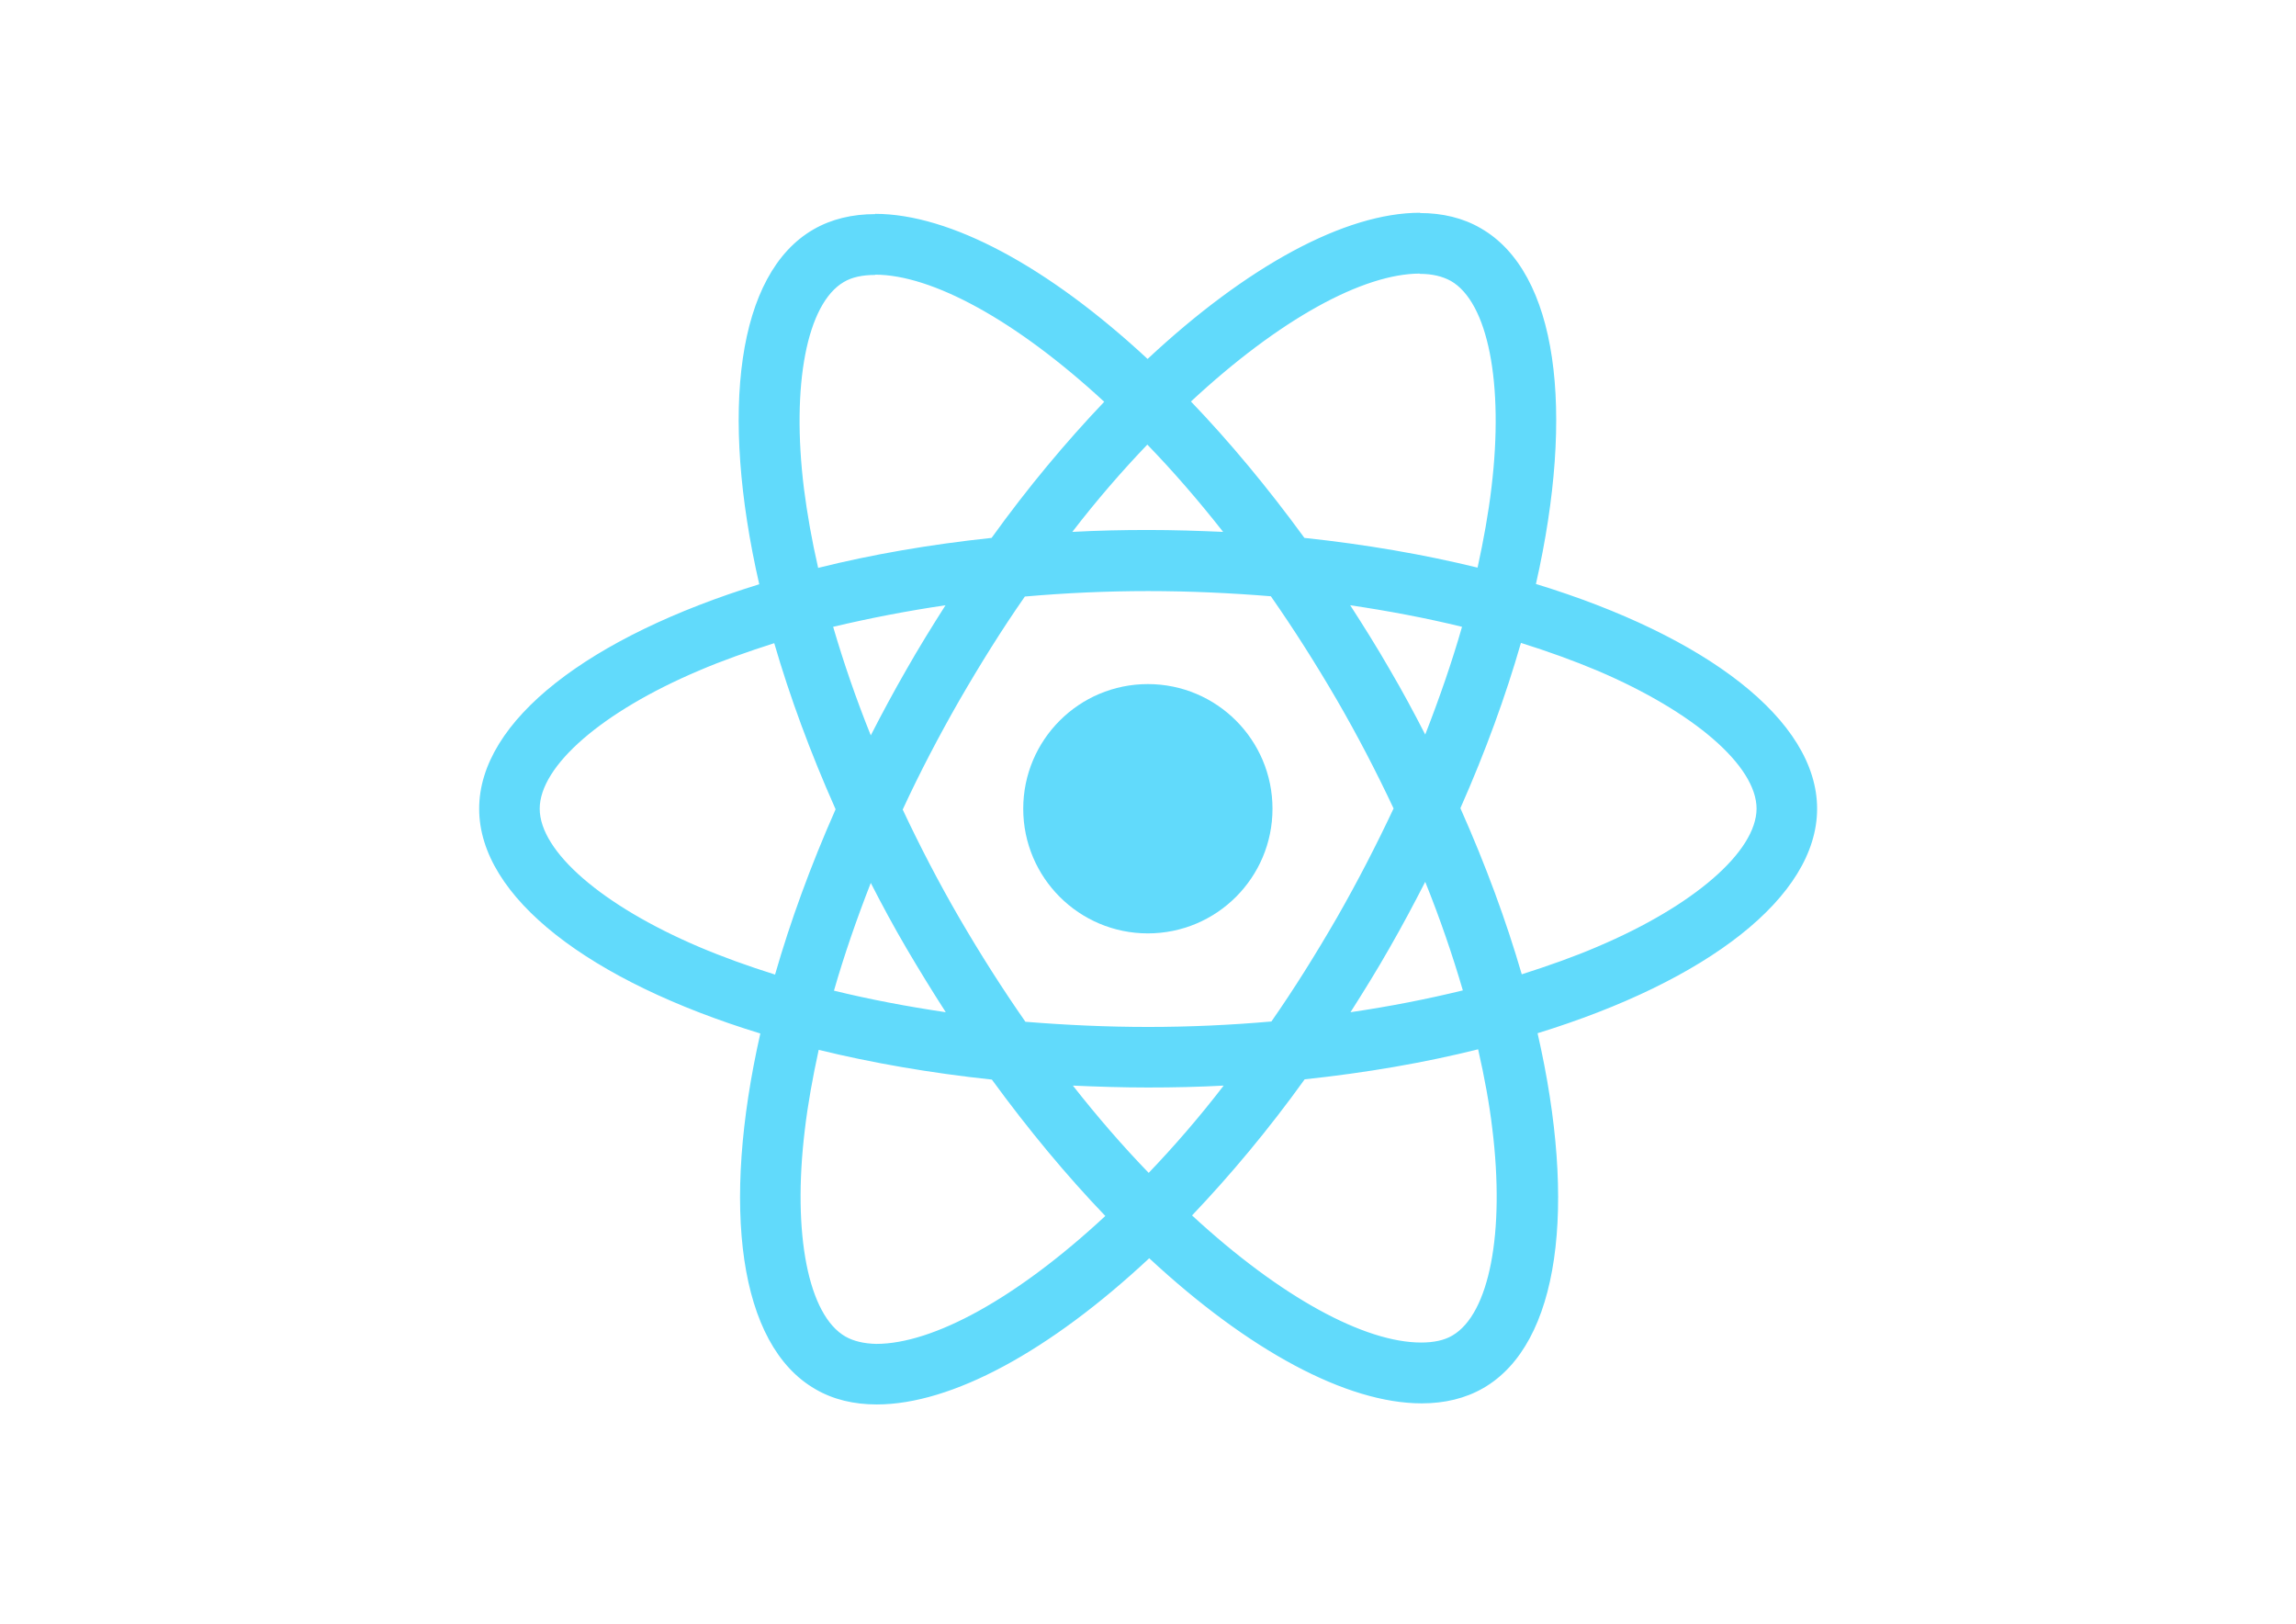
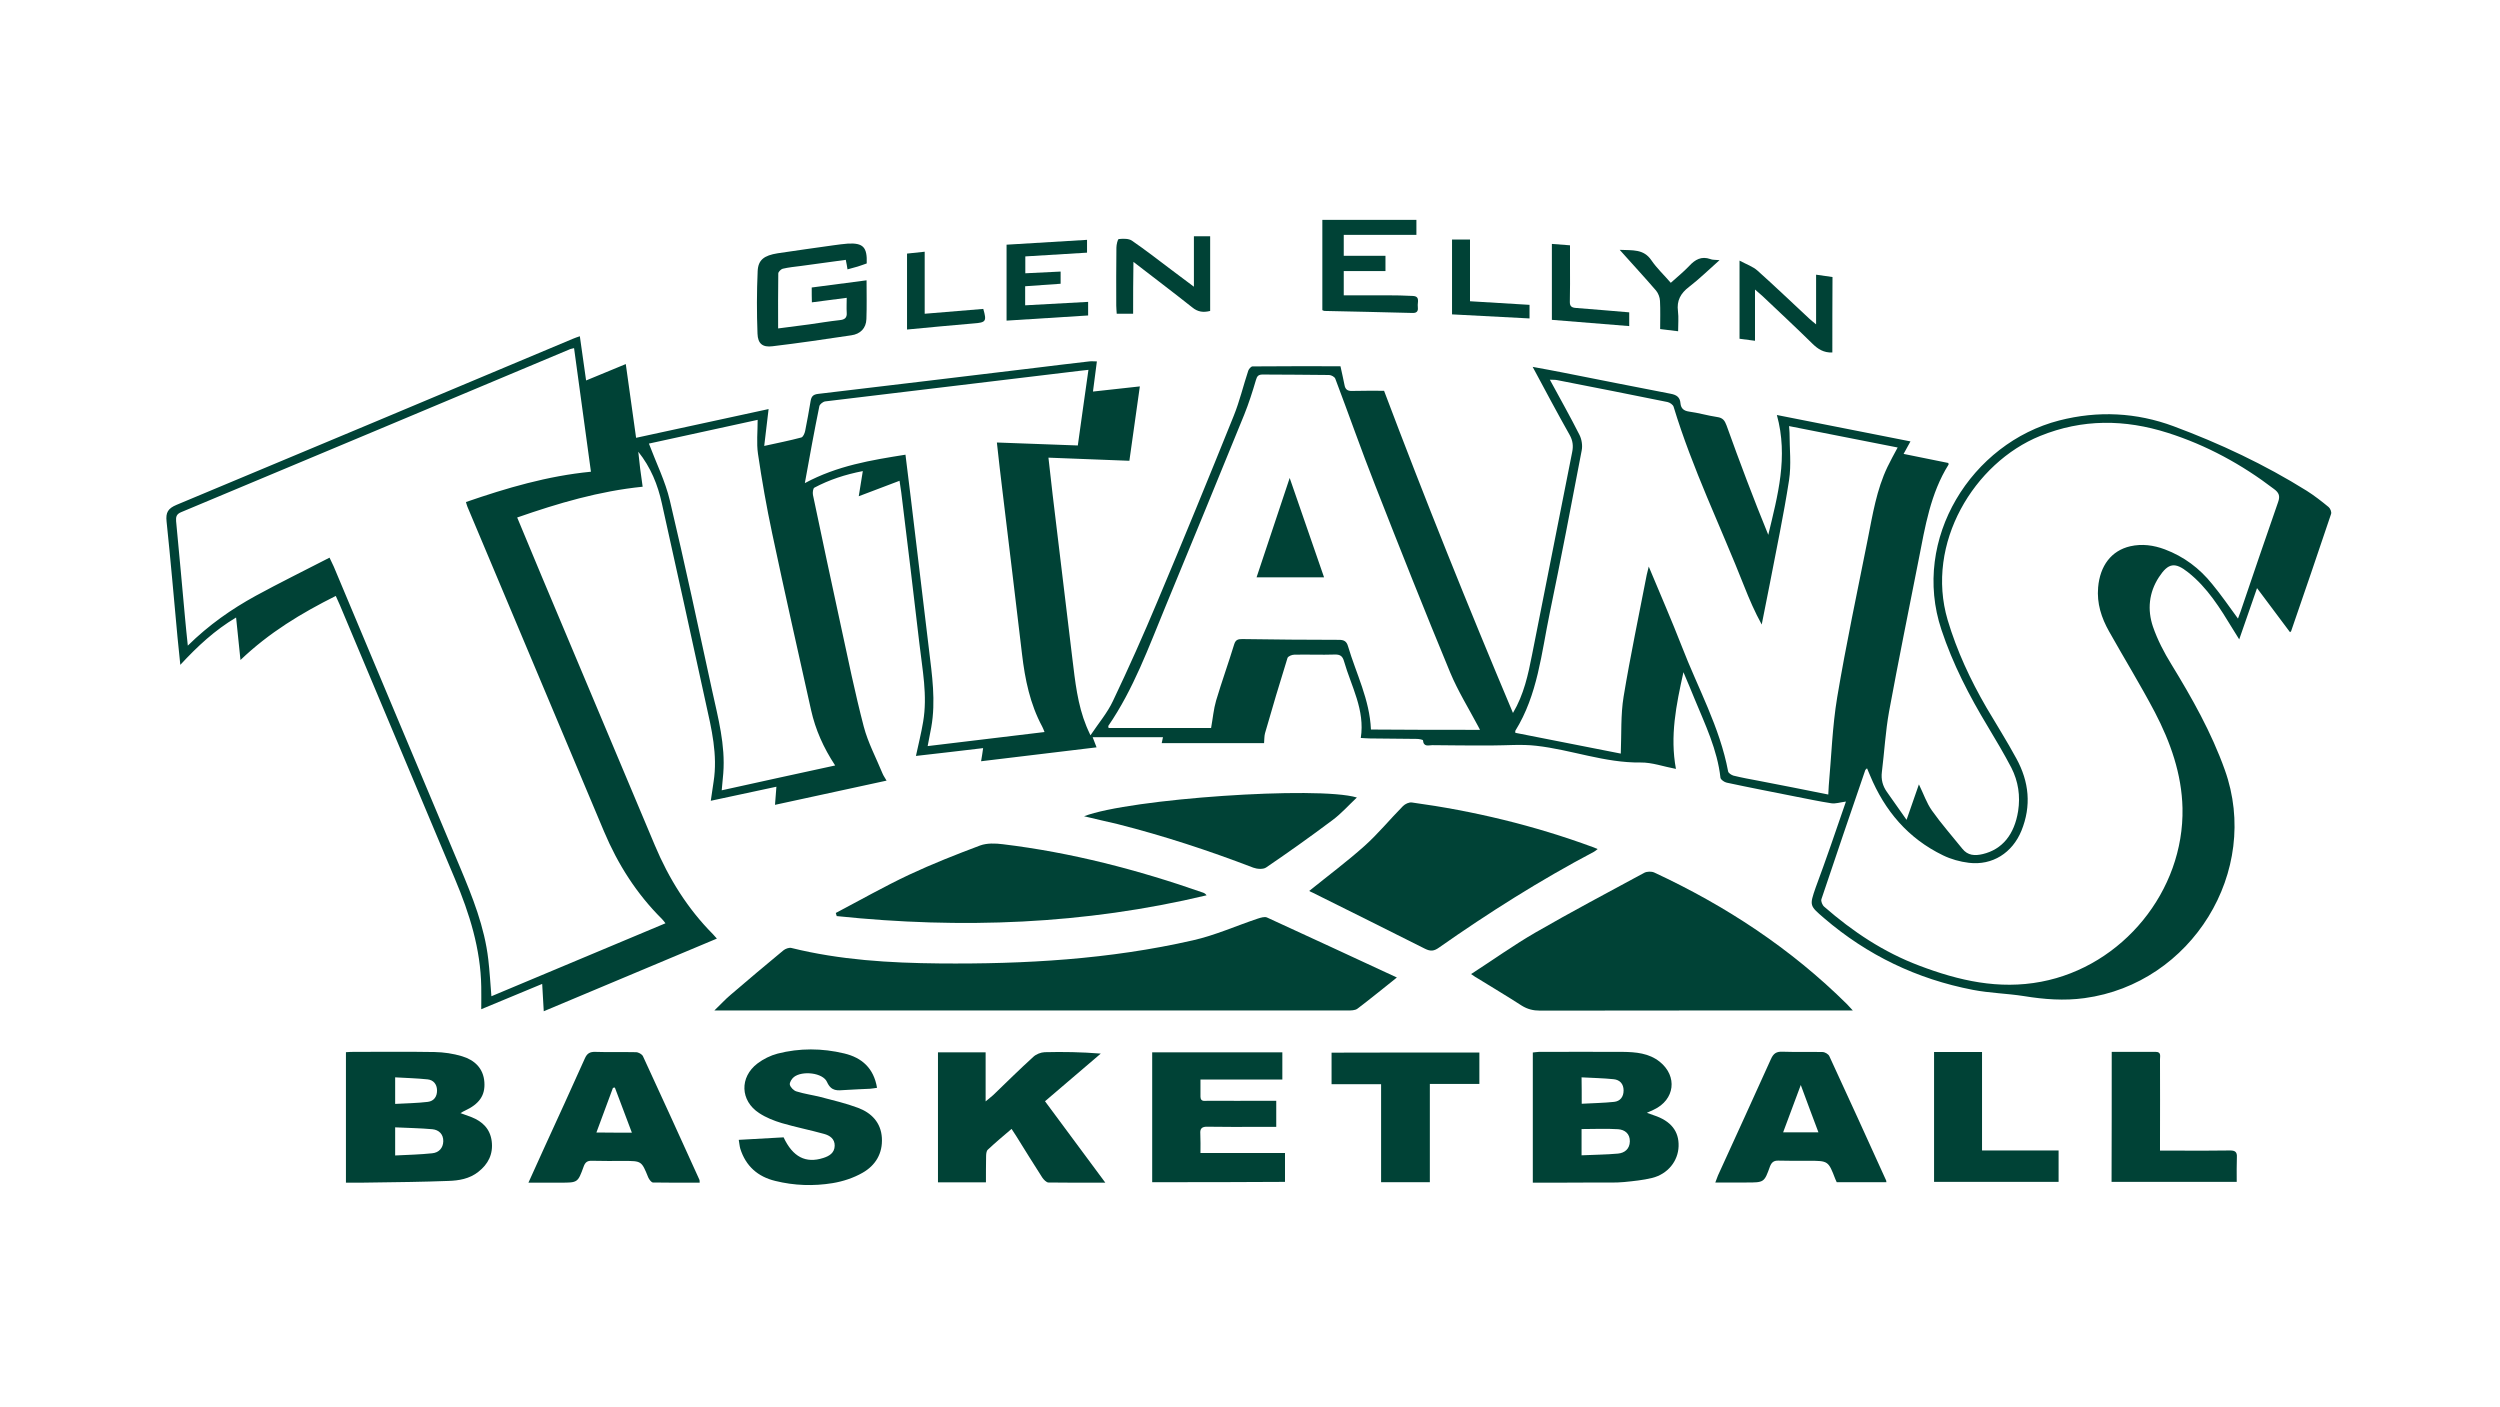
- <svg xmlns="http://www.w3.org/2000/svg" viewBox="0 0 841.9 595.3">
-   <g fill="#61DAFB">
-     <path d="M666.3 296.5c0-32.5-40.7-63.3-103.1-82.4 14.4-63.6 8-114.2-20.2-130.4-6.5-3.8-14.1-5.6-22.4-5.6v22.3c4.6 0 8.3.9 11.4 2.6 13.6 7.8 19.5 37.5 14.9 75.7-1.1 9.4-2.9 19.3-5.1 29.4-19.6-4.8-41-8.5-63.5-10.9-13.5-18.5-27.5-35.3-41.6-50 32.6-30.3 63.2-46.9 84-46.9V78c-27.5 0-63.5 19.6-99.9 53.6-36.4-33.8-72.4-53.2-99.9-53.2v22.3c20.7 0 51.4 16.5 84 46.6-14 14.7-28 31.4-41.3 49.9-22.6 2.4-44 6.1-63.6 11-2.3-10-4-19.7-5.2-29-4.7-38.2 1.1-67.9 14.6-75.8 3-1.8 6.9-2.6 11.5-2.6V78.5c-8.4 0-16 1.8-22.6 5.6-28.1 16.2-34.4 66.7-19.9 130.1-62.2 19.2-102.7 49.9-102.7 82.3 0 32.5 40.7 63.3 103.1 82.4-14.4 63.6-8 114.2 20.2 130.4 6.5 3.8 14.1 5.6 22.5 5.6 27.5 0 63.5-19.6 99.9-53.6 36.4 33.8 72.4 53.2 99.9 53.2 8.4 0 16-1.8 22.6-5.6 28.1-16.2 34.4-66.7 19.9-130.1 62-19.1 102.5-49.9 102.5-82.3zm-130.2-66.7c-3.7 12.9-8.3 26.2-13.5 39.5-4.1-8-8.4-16-13.1-24-4.6-8-9.5-15.8-14.4-23.4 14.2 2.1 27.9 4.7 41 7.9zm-45.8 106.5c-7.8 13.5-15.8 26.3-24.1 38.2-14.9 1.3-30 2-45.2 2-15.1 0-30.2-.7-45-1.9-8.3-11.9-16.4-24.6-24.2-38-7.6-13.1-14.5-26.4-20.8-39.8 6.2-13.4 13.2-26.8 20.7-39.9 7.8-13.5 15.8-26.3 24.1-38.2 14.9-1.3 30-2 45.2-2 15.1 0 30.2.7 45 1.9 8.3 11.9 16.4 24.6 24.2 38 7.6 13.1 14.5 26.4 20.8 39.8-6.3 13.4-13.2 26.8-20.7 39.9zm32.3-13c5.4 13.4 10 26.8 13.8 39.8-13.1 3.2-26.9 5.9-41.2 8 4.9-7.7 9.8-15.6 14.4-23.7 4.6-8 8.9-16.1 13-24.1zM421.2 430c-9.3-9.6-18.6-20.3-27.8-32 9 .4 18.2.7 27.5.7 9.4 0 18.7-.2 27.8-.7-9 11.7-18.3 22.4-27.5 32zm-74.4-58.9c-14.2-2.1-27.9-4.7-41-7.9 3.7-12.9 8.3-26.2 13.5-39.5 4.1 8 8.4 16 13.1 24 4.7 8 9.5 15.8 14.4 23.4zM420.7 163c9.3 9.6 18.6 20.3 27.8 32-9-.4-18.2-.7-27.5-.7-9.4 0-18.7.2-27.8.7 9-11.7 18.3-22.4 27.5-32zm-74 58.9c-4.9 7.7-9.8 15.6-14.4 23.7-4.6 8-8.9 16-13 24-5.4-13.4-10-26.8-13.8-39.8 13.1-3.1 26.9-5.8 41.2-7.9zm-90.5 125.2c-35.4-15.1-58.3-34.9-58.3-50.6 0-15.7 22.9-35.6 58.3-50.6 8.6-3.7 18-7 27.7-10.1 5.7 19.6 13.2 40 22.5 60.9-9.2 20.8-16.6 41.1-22.2 60.6-9.9-3.1-19.3-6.5-28-10.2zM310 490c-13.6-7.8-19.5-37.5-14.9-75.7 1.1-9.4 2.9-19.3 5.1-29.4 19.6 4.8 41 8.5 63.5 10.9 13.5 18.5 27.5 35.3 41.6 50-32.6 30.3-63.2 46.9-84 46.9-4.5-.1-8.3-1-11.3-2.7zm237.2-76.2c4.7 38.2-1.1 67.9-14.6 75.8-3 1.8-6.9 2.6-11.5 2.6-20.7 0-51.4-16.5-84-46.6 14-14.7 28-31.4 41.3-49.9 22.6-2.4 44-6.1 63.6-11 2.3 10.1 4.1 19.8 5.2 29.1zm38.5-66.7c-8.6 3.7-18 7-27.7 10.1-5.7-19.6-13.2-40-22.5-60.9 9.2-20.8 16.6-41.1 22.2-60.6 9.9 3.1 19.3 6.5 28.1 10.2 35.4 15.1 58.3 34.9 58.3 50.6-.1 15.7-23 35.6-58.4 50.6zM320.8 78.4z" />
-     <circle cx="420.9" cy="296.5" r="45.7" />
-     <path d="M520.5 78.1z" />
-   </g>
+ <svg xmlns="http://www.w3.org/2000/svg" version="1.1" id="Layer_1" x="0px" y="0px" viewBox="0 0 1600 900" enable-background="new 0 0 1600 900" xml:space="preserve">
+   <path fill="#004236" d="M1181.4,513c-3.8,0.5-6.7,1.5-9.3,1.1c-7.9-1.2-15.7-2.9-23.5-4.4c-14.5-2.9-29.1-5.7-43.5-8.8  c-1.5-0.3-3.8-1.9-4-3.1c-2-18-9.8-34.1-16.6-50.6c-2.1-5.2-4.3-10.4-7.1-17c-4.7,21.2-8.7,40.9-4.8,61.9c-8-1.5-15.3-4.2-22.6-4.1  c-23,0.3-44.4-8.2-66.8-10.7c-9.4-1.1-19-0.2-28.5-0.2c-12.7,0-25.3,0-38-0.2c-2.3,0-5.6,1.4-6-3.1c0-0.4-2.6-0.9-3.9-0.9  c-10-0.1-20-0.2-30-0.3c-1.8,0-3.6-0.2-5.9-0.3c2.8-18-6.1-33-10.7-49c-0.9-3.2-2.3-4.5-5.9-4.4c-8.7,0.3-17.3-0.1-26,0.1  c-1.5,0-3.9,1-4.3,2.1c-5,16-9.8,32.1-14.4,48.2c-0.5,1.9-0.4,4-0.6,6.3c-21.8,0-43.5,0-65.5,0c0.3-1.2,0.5-2.2,0.8-3.8  c-15,0-29.7,0-45,0c0.8,2,1.5,3.8,2.5,6.5c-24.7,3-49.1,5.9-73.9,8.9c0.5-3.1,0.9-5.3,1.3-8.4c-14.5,1.7-28.6,3.4-43,5  c1.6-7.5,3.4-14.6,4.6-21.8c2.9-16.9-0.5-33.5-2.4-50.2c-3.7-32.3-7.7-64.5-11.6-96.7c-0.3-2.1-0.6-4.2-1.1-7.4  c-8.8,3.3-17,6.5-26.1,9.9c0.8-5.2,1.6-10.2,2.6-16.1c-11.3,2.2-21.4,5.5-31,10.6c-0.9,0.5-1.2,3.2-0.9,4.7  c5.8,27.7,11.7,55.4,17.7,83c4.7,21.8,9.2,43.7,14.8,65.2c2.7,10.3,7.9,20,12,30c0.6,1.5,1.6,2.8,2.6,4.6  c-24,5.2-47.4,10.3-71.4,15.5c0.3-4,0.6-7.4,0.9-11.6c-14.2,3.1-27.8,6-42,9c0.7-4.5,1.2-8.3,1.8-12.2c2.7-17.2-1.3-33.8-5-50.4  c-9.3-42.6-18.6-85.2-28.1-127.7c-2.6-11.9-7.1-23.1-15.1-33.1c0.4,3.6,0.8,7.2,1.2,10.8c0.5,3.8,1.1,7.6,1.6,11.6  c-27.7,2.8-53.9,10.5-80.3,19.7c5.3,12.7,10.4,24.9,15.5,37.2c24.2,57.5,48.4,115.1,72.6,172.6c8.9,21.2,20.9,40.5,37.2,56.9  c0.7,0.7,1.3,1.5,2.5,2.8c-37,15.5-73.5,30.9-110.8,46.5c-0.3-5.9-0.6-11.3-1-17.5c-13.1,5.4-25.4,10.6-39,16.2  c0-5.4,0.1-9.9,0-14.4c-0.4-24.2-7.5-46.8-16.8-68.9c-24.6-58.4-49.1-116.9-73.7-175.4c-0.8-1.8-1.6-3.6-2.6-5.8  c-22,11-42.6,23.4-61,41c-1-9.4-1.8-17.9-2.8-27.2c-13.6,8.1-24.6,18.3-35.7,30.3c-0.7-6.7-1.3-12.2-1.8-17.7  c-2.3-24.7-4.4-49.4-7-74.1c-0.6-5.7,0.9-8.3,6.4-10.6c84.6-35.3,169.2-70.8,253.7-106.3c1.3-0.6,2.7-1,4.4-1.6  c1.3,9.4,2.6,18.5,4,28.3c8.5-3.5,16.6-6.9,25.4-10.5c2.2,15.8,4.3,31.1,6.6,47.2c28.4-6.2,56.3-12.2,84.8-18.4  c-1,8.2-1.8,15.5-2.8,23.6c8.6-1.9,16.2-3.4,23.7-5.4c1.2-0.3,2.2-2.7,2.5-4.2c1.3-6.3,2.4-12.8,3.5-19.2c0.5-2.8,1.5-4.1,4.7-4.5  c46.5-5.5,92.9-11.1,139.4-16.7c11.4-1.4,22.8-2.8,34.2-4.1c1.5-0.2,2.9,0,4.9,0c-0.8,6.2-1.6,12.2-2.5,19.3c10-1.1,19.6-2.2,30-3.3  c-2.3,16.4-4.6,32.5-6.7,47.6c-17.4-0.7-34.1-1.3-51.8-2c1,8.8,1.8,16.3,2.7,23.8c4.2,34.9,8.4,69.8,12.6,104.7  c1.8,14.7,3.3,29.5,9,43.4c0.6,1.5,1.3,3,2.6,5.8c5.3-7.9,10.9-14.5,14.4-22c10-21,19.5-42.3,28.5-63.8  c16.6-39.4,32.8-79,48.8-118.7c3.8-9.4,6.1-19.3,9.3-28.9c0.4-1.1,1.8-2.7,2.7-2.7c18.8-0.2,37.6-0.1,56.3-0.1  c1,4.7,1.9,8.4,2.6,12.1c0.5,2.7,1.9,3.8,4.8,3.7c7.1-0.2,14.3-0.1,20.5-0.1c26.3,69.7,53.8,138.1,82.5,206.2  c7-11.8,9.7-24.5,12.2-37.2c8.6-43.3,17.1-86.5,25.7-129.8c0.8-3.9,0.4-7.3-1.6-10.9c-7.9-14-15.5-28.3-23.7-43.6  c7.1,1.3,13.2,2.4,19.2,3.6c23,4.5,46,9.2,69.1,13.6c3.8,0.7,6,2.2,6.3,6.1c0.3,3.2,2,4.8,5.4,5.3c6.1,0.8,12,2.6,18.1,3.5  c3.6,0.5,4.8,2.2,6,5.4c8.4,23.4,17.2,46.8,26.7,70c6-25.1,12.9-49.8,5.5-76.7c28.9,5.7,56.8,11.2,85.5,16.9c-1.5,2.7-2.8,5-4.4,8  c9.8,2,19.2,3.9,28.6,5.8c0.1,0.4,0.3,0.8,0.2,1c-11.6,18.5-15,39.7-19.1,60.6c-6.4,32.5-13,64.9-19,97.5c-2.3,12.7-3,25.8-4.6,38.7  c-0.6,4.7,0.5,8.9,3.2,12.7c3.9,5.5,7.8,11.1,12.6,17.9c2.9-8.3,5.3-15.2,7.9-22.7c3,6.1,4.9,11.9,8.3,16.7c6,8.5,13,16.4,19.5,24.5  c3.5,4.4,8,4.6,13.1,3.4c12.5-3,20.2-12.5,22.6-27.5c1.5-9.7,0.1-19-4.3-27.7c-4.7-9-9.9-17.7-15.1-26.4c-11.9-19.7-22.4-40-29.7-62  c-19.4-58.2,19.4-119.5,75.4-133.9c24.9-6.4,49.5-5.1,73.2,3.7c29.6,11,58.3,24.5,85.2,41.3c4.9,3.1,9.5,6.7,14,10.4  c1.1,0.9,2,3.2,1.6,4.4c-8.4,25.1-17,50.1-25.6,75.1c-0.1,0.2-0.5,0.4-0.7,0.6c-6.7-9-13.4-18-21.1-28.2  c-4.1,11.7-7.5,21.7-11.4,32.8c-1.6-2.6-2.9-4.6-4.1-6.6c-8.1-13.3-16.2-26.5-28.6-36.3c-8.4-6.7-12.7-6.1-18.7,3.1  c-6.4,9.8-7.5,20.8-3.8,31.7c2.9,8.4,7.1,16.5,11.8,24.1c13.2,21.6,25.6,43.5,34.2,67.6c23.2,64.8-21.2,136.7-89.8,146  c-13,1.8-25.9,0.8-38.8-1.3c-10.8-1.7-21.9-1.9-32.7-4c-35.7-6.9-67.5-22.1-95.2-45.9c-9.3-8-9.4-7.9-5.4-19.5  C1168.7,550.1,1174.8,532.2,1181.4,513z M1432.3,395.9c0.7-1.8,1.2-3.1,1.6-4.3c8-23.5,15.9-46.9,24.1-70.3c1.4-3.9,0.5-6-2.6-8.3  c-20.7-15.8-43.2-28.1-68.1-36c-27.4-8.7-54.5-9-81.6,2c-42.2,17.1-73.7,68.8-59.2,117.8c5.9,19.8,14.5,38.2,24.8,56  c6.4,10.9,13.2,21.6,19.2,32.7c8.1,14.8,9.7,30.2,3.2,46.2c-5.8,14.1-18.5,22.3-33.6,20.5c-5.7-0.7-11.5-2.3-16.6-4.8  c-22.3-10.8-37.3-28.5-46.7-51.2c-0.6-1.4-1.2-2.9-1.9-4.5c-0.7,0.7-1,0.9-1.1,1.1c-9.4,27.5-18.9,55.1-28.1,82.7  c-0.4,1.3,0.6,3.8,1.8,4.8c18.2,15.9,38,29.1,60.8,37.7c25.3,9.6,50.9,15.5,78.1,10.3c52.1-9.9,91.5-58.1,90.4-111.1  c-0.5-21.9-7.7-42.2-17.7-61.4c-9.2-17.5-19.6-34.4-29.3-51.7c-4.9-8.7-7.9-17.9-7-28.2c1.2-13.8,8.4-23.5,20.6-26.3  c7.5-1.7,14.9-0.7,22.1,2c12.2,4.6,22.2,12.1,30.3,22.2C1421.5,380.7,1426.6,388.1,1432.3,395.9z M367.4,222.8  c-1.4,0.4-1.9,0.4-2.4,0.6c-83,34.8-166,69.7-249.1,104.4c-2.9,1.2-3.4,2.9-3.2,5.7c2,20.6,3.8,41.1,5.7,61.7  c0.5,5.7,1.1,11.3,1.8,18c13.5-13.3,28-23.4,43.5-31.9c15.4-8.4,31.3-16.2,47.2-24.4c1.2,2.5,2,4.1,2.7,5.7  c26.9,64.1,53.8,128.3,80.8,192.4c8,19.1,15.7,38.2,18.1,59c0.9,7.6,1.3,15.2,2,23.6c37.3-15.6,74.1-31.1,111.4-46.7  c-1-1.3-1.6-2.1-2.3-2.8c-16.2-16.1-28.2-35-37-55.9c-29.2-69.3-58.3-138.7-87.5-208c-0.4-0.9-0.5-1.8-0.9-2.9  c26.1-9,52.2-16.7,80-19.4C374.6,275.5,371,249.3,367.4,222.8z M1170.1,508.5c0.1-2.4,0.2-4,0.3-5.6c1.7-18.9,2.3-38,5.4-56.6  c5.7-34,12.9-67.7,19.6-101.4c3.1-15.6,5.6-31.5,12.6-46.1c1.9-4,4.1-7.9,6.5-12.4c-23.3-4.6-46.2-9.1-69.5-13.7  c0.1,2,0.3,3.2,0.3,4.3c0,10.1,1.2,20.4-0.3,30.3c-3.5,22.5-8.2,44.8-12.5,67.2c-1.6,8.4-3.4,16.8-5,25.2c-4.4-8-7.9-16.1-11.1-24.2  c-15.1-38.4-33.3-75.6-45.3-115.2c-0.4-1.3-2.4-2.7-3.9-3c-23.5-4.8-47-9.4-70.5-14c-1.3-0.3-2.7-0.2-4.8-0.3  c6.6,12.2,13.1,23.7,19,35.4c1.4,2.8,2,6.7,1.4,9.8c-6.6,34.8-13.3,69.6-20.5,104.3c-5.3,25.6-7.7,52.2-22,75.2  c-0.1,0.2,0,0.6,0,1.3c22.8,4.5,45.7,9,67.5,13.3c0.5-12.7-0.1-24.8,1.8-36.4c4.3-26.1,9.8-52,14.8-78c0.3-1.3,0.6-2.6,1.3-5.3  c7.5,18,14.7,34.5,21.2,51.2c10.2,26.5,24.3,51.6,29.6,79.9c0.2,1.1,2.1,2.3,3.4,2.7c5.3,1.3,10.7,2.3,16.1,3.3  C1140.1,502.5,1154.7,505.4,1170.1,508.5z M947.2,467.1c-0.6-1.1-0.9-1.8-1.3-2.5c-6-11.3-12.8-22.3-17.7-34  c-16.5-39.8-32.4-79.9-48.1-120c-8.9-22.6-16.9-45.5-25.5-68.2c-0.4-1.2-2.6-2.4-4-2.4c-14.2-0.2-28.3-0.2-42.5-0.3  c-2.7,0-3.6,1-4.3,3.5c-2.2,7.5-4.6,15-7.5,22.2c-16.7,41-33.5,81.9-50.4,122.8c-10.8,26.1-20.4,52.8-36.6,76.4  c-0.1,0.2,0.1,0.6,0.2,1.3c22,0,44,0,65.6,0c1.1-6.1,1.6-12,3.2-17.5c3.6-12.1,7.9-24,11.6-36.1c0.9-2.9,2.5-3.3,5.1-3.3  c20.7,0.3,41.3,0.5,62,0.5c3.1,0,4.8,0.9,5.7,4c5.2,17.6,13.9,34.2,14.7,53.4C900.6,467.1,923.6,467.1,947.2,467.1z M515.1,309.2  c20.8-11.2,42.4-14.7,64.4-18.2c1.2,9.5,2.3,18.6,3.4,27.6c3.9,32.2,7.7,64.5,11.6,96.7c2,16.7,4.5,33.4,1.5,50.2  c-0.7,3.8-1.4,7.6-2.3,12c25.4-3,49.9-6,74.8-9c-0.7-1.7-1-2.6-1.5-3.5c-7.8-14.5-11-30.2-12.9-46.3c-4.1-35-8.4-70.1-12.6-105.1  c-1.2-9.7-2.3-19.4-3.5-30.4c17.5,0.6,34.4,1.3,51.8,1.9c2.2-15.6,4.4-31.8,6.8-48.4c-2.5,0.3-4,0.4-5.4,0.6  c-23.3,2.8-46.6,5.6-69.9,8.4c-31.1,3.7-62.1,7.4-93.2,11.2c-1.4,0.2-3.4,1.8-3.7,3C521.1,276,518.2,292,515.1,309.2z M534.5,489.9  c-7.5-11.4-12.6-22.9-15.4-35.4c-8.4-37.7-16.9-75.3-24.9-113.1c-3.6-16.9-6.6-34-9.1-51c-1-6.9-0.2-14.1-0.2-21.7  c-23.3,5.1-47.1,10.3-69.6,15.2c4.7,12.5,10.5,24.1,13.4,36.4c9.6,40.5,18.3,81.2,27.1,121.8c3.8,17.4,8.5,34.7,7.1,52.8  c-0.3,3.4-0.6,6.8-1,10.9C486.3,500.4,510,495.2,534.5,489.9z" />
+   <path fill="#004236" d="M894,625.6c-9.3,7.4-17.2,13.9-25.3,20c-1.5,1.1-4.1,1.1-6.1,1.1c-123.8,0-247.6,0-371.4,0  c-10.8,0-21.6,0-34,0c4.2-4,7.1-7.3,10.5-10.1c11.1-9.5,22.3-19,33.6-28.3c1.3-1.1,3.7-2,5.2-1.6c31.1,7.7,62.8,9.6,94.7,9.9  c54.6,0.5,108.9-2.6,162.3-14.8c14.2-3.2,27.7-9.3,41.5-13.9c1.9-0.6,4.4-1.4,5.9-0.7C838.2,599.7,865.5,612.4,894,625.6z" />
+   <path fill="#004236" d="M941.5,623.4c14.1-9.1,27.2-18.5,41.2-26.6c22.9-13.2,46.3-25.6,69.6-38.2c1.7-0.9,4.6-1,6.4-0.2  c45.8,21.3,87.5,48.7,123.5,84.4c1,1,1.9,2.1,3.6,3.9c-2.6,0-4.1,0-5.7,0c-64.8,0-129.6,0-194.5,0.1c-4.3,0-8-0.9-11.7-3.2  c-9.1-5.9-18.4-11.4-27.6-17.1C944.8,625.7,943.5,624.8,941.5,623.4z" />
+   <path fill="#004236" d="M837.9,570.2c12-9.7,24.2-18.8,35.4-28.8c8.8-7.9,16.3-17.1,24.6-25.5c1.4-1.4,3.9-2.6,5.8-2.3  c39.5,5.4,78.1,14.7,115.6,28.5c0.9,0.3,1.8,0.7,3.2,1.3c-0.9,0.7-1.6,1.3-2.3,1.7c-34.5,18.2-67.4,39-99.3,61.4  c-3.1,2.2-5.3,2.5-8.9,0.7c-23.9-12.1-47.9-23.9-71.9-35.9C839.3,571,838.6,570.6,837.9,570.2z" />
+   <path fill="#004236" d="M534.9,584.3c15.6-8.2,30.9-16.9,46.8-24.4c14.9-7,30.2-13,45.6-18.8c4.4-1.6,9.8-1.4,14.5-0.8  c43.9,5.3,86.5,16.4,128.2,31c0.8,0.3,1.5,0.7,2.2,1.7c-78.2,18.7-157.1,21.6-236.7,13.3C535.3,585.7,535.1,585,534.9,584.3z" />
+   <path fill="#004236" d="M221.4,756.9c0-28,0-55.4,0-83.5c1.5-0.1,3.1-0.2,4.7-0.2c17.3,0,34.6-0.2,52,0.1c5.9,0.1,12,1,17.6,2.7  c8,2.4,13.7,7.7,14.3,16.6c0.6,8.5-3.3,14-12.6,18.3c-0.7,0.3-1.4,0.7-2.7,1.5c2.7,1,4.8,1.7,6.9,2.5c7.2,2.8,12.1,7.6,13.1,15.5  c1,8.2-2.2,14.6-8.6,19.6c-5.7,4.5-12.5,5.6-19.3,5.8c-16,0.6-31.9,0.8-47.9,1C233.2,757,227.4,756.9,221.4,756.9z M252.9,739.5  c8.3-0.4,16-0.6,23.7-1.4c4.2-0.4,7-3.3,7.1-7.7c0.1-4.5-2.8-7.3-7-7.7c-7.8-0.7-15.7-0.8-23.8-1.2  C252.9,727.8,252.9,733.1,252.9,739.5z M252.9,706.5c7.4-0.4,14.2-0.5,20.9-1.3c4-0.5,6-3.5,5.9-7.5c-0.1-3.8-2.3-6.5-6-6.9  c-6.8-0.7-13.7-0.9-20.8-1.3C252.9,695.6,252.9,700.5,252.9,706.5z" />
+   <path fill="#004236" d="M981,756.9c0-28.1,0-55.5,0-83.3c1.4-0.1,2.7-0.4,4-0.4c17.8,0,35.7-0.1,53.5,0c8.4,0.1,16.8,0.8,23.7,6.3  c11.6,9.3,9.7,24.4-3.8,30.7c-1.2,0.6-2.4,1.1-4.4,2c2,0.7,3.3,1.2,4.5,1.6c10.9,3.6,16.1,10.2,15.8,19.8c-0.3,9.5-6.9,17.8-17,20.3  c-5.8,1.4-11.8,2-17.8,2.6c-5.3,0.5-10.7,0.3-16,0.3C1009.6,756.9,995.6,756.9,981,756.9z M1012.2,739.4c8.1-0.4,15.7-0.4,23.3-1.1  c4.3-0.4,7.5-3,7.6-7.8c0.1-4.9-3.2-7.5-7.5-7.8c-7.7-0.5-15.4-0.1-23.4-0.1C1012.2,727.8,1012.2,733.1,1012.2,739.4z M1012.3,706.4  c7.2-0.4,14-0.5,20.7-1.2c3.9-0.4,6.1-3.2,6.1-7.3c0-4.2-2.4-6.8-6.3-7.2c-6.7-0.7-13.5-0.8-20.6-1.2  C1012.3,695.4,1012.3,700.4,1012.3,706.4z" />
+   <path fill="#004236" d="M600.3,673.5c10.2,0,20.1,0,30.5,0c0,10.1,0,20,0,31.4c2.2-1.9,3.6-2.9,4.8-4c8.5-8.2,16.9-16.5,25.7-24.5  c1.8-1.7,4.8-2.9,7.3-3c11.8-0.3,23.5-0.1,35.9,0.9c-11.8,10.1-23.6,20.1-35.7,30.5c12.8,17.2,25.4,34.3,38.6,52.1  c-12.8,0-24.6,0.1-36.4-0.1c-1.3,0-3-1.8-3.9-3.1c-5.7-8.8-11.2-17.8-16.7-26.6c-0.9-1.4-1.8-2.7-3-4.6c-5.3,4.5-10.4,8.8-15.2,13.3  c-1,0.9-1.1,3-1.1,4.6c-0.1,5.3-0.1,10.6-0.1,16.3c-10.3,0-20.4,0-30.7,0C600.3,728.8,600.3,701.3,600.3,673.5z" />
+   <path fill="#004236" d="M737.4,756.6c0-28,0-55.4,0-83.1c27.8,0,55.4,0,83.3,0c0,5.7,0,11.2,0,17.4c-17.3,0-34.5,0-52.4,0  c0,4,0,7.5,0,10.9c0,3.5,2.7,2.7,4.7,2.7c12.5,0.1,25,0,37.5,0c2,0,4,0,6.3,0c0,5.6,0,10.8,0,16.7c-4,0-7.7,0-11.5,0  c-10.8,0-21.7,0.1-32.5-0.1c-3.4-0.1-4.9,1-4.6,4.5c0.2,3.9,0.1,7.9,0.1,12.3c18.3,0,36.1,0,54.1,0c0,6.4,0,12.3,0,18.5  C794.1,756.6,765.9,756.6,737.4,756.6z" />
+   <path fill="#004236" d="M501.5,727.9c5.9,12.6,14.2,16.8,25.4,13.2c3.8-1.2,7.2-3.2,7.3-7.8c0.1-4.4-3.1-6.6-6.8-7.6  c-9-2.5-18.1-4.3-27-6.9c-5-1.5-10.1-3.5-14.5-6.4c-12.2-7.9-12.7-23-1.1-31.8c3.7-2.8,8.3-5.1,12.9-6.3c14.1-3.6,28.4-3.5,42.6-0.1  c11.3,2.7,18.9,9.4,21,22c-1.6,0.2-3,0.5-4.4,0.6c-5.3,0.3-10.7,0.4-16,0.8c-4.8,0.3-8.8,1.1-11.6-5.1c-2.6-6-15.9-7.4-21.2-3.2  c-1.4,1.1-2.9,3.5-2.6,4.9c0.4,1.7,2.5,3.8,4.2,4.3c5.1,1.6,10.4,2.3,15.5,3.6c8,2.1,16.2,4,23.9,6.9c8.6,3.2,14.7,9.4,15.3,19.2  c0.6,10-4.1,17.7-12.4,22.4c-5.8,3.3-12.5,5.5-19.1,6.6c-12.2,2-24.6,1.6-36.7-1.4c-11.2-2.7-18.9-9.5-22.4-20.6  c-0.5-1.7-0.6-3.5-1-5.7C482.8,728.9,492.2,728.4,501.5,727.9z" />
+   <path fill="#004236" d="M447.8,756.9c-10.1,0-20,0.1-29.9-0.1c-1,0-2.4-1.9-3-3.2c-4.3-10.6-4.3-10.6-15.6-10.6  c-6.8,0-13.7,0.1-20.5-0.1c-3-0.1-4.3,1-5.3,3.8c-3.7,10.2-3.8,10.2-14.7,10.2c-6.6,0-13.2,0-20.6,0c3.5-7.8,6.8-15.1,10.1-22.3  c8.7-19.1,17.5-38.1,26-57.2c1.4-3.2,3.2-4.3,6.7-4.2c8.7,0.3,17.3,0,26,0.2c1.6,0,3.9,1.3,4.5,2.6c12.2,26.3,24.1,52.6,36.1,79  C447.8,755.3,447.7,755.9,447.8,756.9z M404.4,724.9c-3.8-10.1-7.3-19.5-10.9-28.9c-0.4,0.1-0.8,0.2-1.2,0.2  c-3.5,9.4-7,18.8-10.6,28.6C389.4,724.9,396.5,724.9,404.4,724.9z" />
+   <path fill="#004236" d="M1207.3,756.6c-10.6,0-21,0-31.8,0c-0.3-0.6-0.6-1.3-0.9-2c-4.5-11.7-4.5-11.7-17.3-11.7  c-6.3,0-12.7,0.1-19-0.1c-2.9-0.1-4.4,0.9-5.5,3.7c-3.7,10.3-3.8,10.3-15,10.3c-6.5,0-12.9,0-20,0c0.7-1.8,1.2-3.2,1.7-4.5  c11.3-24.8,22.7-49.6,33.9-74.5c1.6-3.6,3.5-4.9,7.5-4.7c8.5,0.3,17,0,25.5,0.2c1.5,0,3.8,1.3,4.4,2.7c12.2,26.3,24.1,52.6,36.1,79  C1207.2,755.4,1207.2,755.9,1207.3,756.6z M1141.2,724.7c7.9,0,14.9,0,22.6,0c-3.8-10-7.3-19.5-11.3-30.3  C1148.4,705.3,1144.9,714.8,1141.2,724.7z" />
+   <path fill="#004236" d="M693.8,522.4c29-11.2,149.5-19.5,174.6-12c-5.3,5-10,10.3-15.5,14.4c-14,10.5-28.2,20.6-42.6,30.4  c-1.9,1.3-5.8,1-8.2,0.1c-28.4-10.9-57.3-20.4-86.9-27.9C708.4,525.8,701.6,524.3,693.8,522.4z" />
+   <path fill="#004236" d="M946.8,673.6c0,6.8,0,13.1,0,20.1c-10.5,0-20.9,0-31.7,0c0,21.3,0,41.9,0,62.9c-10.5,0-20.5,0-31.2,0  c0-20.8,0-41.5,0-62.7c-10.9,0-21.1,0-31.7,0c0-7,0-13.4,0-20.2C883.6,673.6,915,673.6,946.8,673.6z" />
+   <path fill="#004236" d="M1317.5,736.3c0,7.2,0,13.5,0,20.1c-26.5,0-52.9,0-79.7,0c0-27.5,0-55.2,0-83.1c10.2,0,20.2,0,30.7,0  c0,20.9,0,41.6,0,63C1285.1,736.3,1301,736.3,1317.5,736.3z" />
+   <path fill="#004236" d="M1351.5,673.2c9.7,0,18.9,0,28.2,0c3.6,0,2.7,2.8,2.7,4.7c0.1,17.3,0,34.6,0,52c0,2,0,3.9,0,6.5  c4.5,0,8.5,0,12.4,0c10.8,0,21.7,0.1,32.5-0.1c3.2,0,4.5,1,4.3,4.3c-0.2,5.1-0.1,10.3-0.1,15.8c-26.9,0-53.4,0-80.1,0  C1351.5,728.9,1351.5,701.5,1351.5,673.2z" />
+   <path fill="#004236" d="M519.5,184c11.6-1.5,23.2-3,35.1-4.6c0,8.6,0.2,16.7-0.1,24.8c-0.2,5.9-3.9,9.6-9.7,10.4  c-16.8,2.5-33.6,5-50.4,7c-6.3,0.8-9.4-1.6-9.6-8.1c-0.5-13.3-0.5-26.6,0.1-39.9c0.3-7.3,4.1-10.1,12.8-11.5  c11.8-1.8,23.7-3.4,35.6-5.1c3.1-0.4,6.3-0.9,9.4-1.1c9.7-0.5,12.4,2.3,12,12.7c-1.8,0.6-3.8,1.4-5.8,2c-2.1,0.6-4.1,1.2-6.5,1.8  c-0.3-2-0.6-3.7-1.1-6.1c-9.6,1.3-19.1,2.6-28.6,3.9c-4,0.5-8,0.9-11.8,1.8c-1.1,0.3-2.8,2-2.8,3c-0.2,11.5-0.1,22.9-0.1,35.2  c7-0.9,13.5-1.7,20-2.6c6.4-0.9,12.8-2,19.3-2.7c3.2-0.3,4.9-1.4,4.6-4.9c-0.2-2.9,0-5.9,0-9.4c-7.8,1-14.8,1.9-22.3,2.9  C519.5,190.5,519.5,187.5,519.5,184z" />
+   <path fill="#004236" d="M846.3,198.5c0-19.5,0-38.7,0-57.8c20.2,0,40.1,0,60.2,0c0,3.6,0,6.5,0,9.6c-15.4,0-30.8,0-46.5,0  c0,4.1,0,8.4,0,13.4c8.9,0,17.7,0,26.7,0c0,3.7,0,6.6,0,9.8c-8.9,0-17.6,0-26.7,0c0,5,0,9.7,0,15.5c9.4,0,18.5,0,27.6,0  c5.5,0,11,0.1,16.5,0.4c5.1,0.2,2.9,4.2,3.3,6.8c0.3,2.3-0.1,4.2-3.3,4.1c-18.8-0.5-37.6-0.9-56.4-1.3  C847.3,199,847,198.8,846.3,198.5z" />
+   <path fill="#004236" d="M725.2,200.8c-4,0-7,0-10.5,0c-0.1-1.8-0.3-3.6-0.3-5.3c0-12.3-0.1-24.6,0.1-37c0-1.9,0.8-5.4,1.5-5.5  c2.8-0.3,6.3-0.4,8.4,1c8.6,5.9,16.9,12.4,25.3,18.7c4.5,3.4,9,6.8,14.4,10.8c0-11.3,0-21.6,0-32.3c3.8,0,6.9,0,10.4,0  c0,15.8,0,31.7,0,47.8c-4.3,1.1-7.9,0.7-11.5-2.3c-12.1-9.6-24.4-18.9-37.6-29.1C725.2,179.3,725.2,189.8,725.2,200.8z" />
+   <path fill="#004236" d="M1172.7,225.6c-5.6,0.2-9.2-2.2-12.7-5.6c-10.6-10.4-21.4-20.5-32.2-30.7c-1.2-1.1-2.4-2.1-4.6-4  c0,11.6,0,21.9,0,32.8c-3.7-0.5-6.6-0.9-9.9-1.3c0-16.1,0-32.2,0-50c4.5,2.4,8.6,3.8,11.5,6.4c11.2,10,22,20.4,33,30.6  c1.2,1.1,2.4,2.1,4.5,3.8c0-11,0-21,0-31.8c3.9,0.6,7.1,1,10.5,1.5C1172.7,193.6,1172.7,209.5,1172.7,225.6z" />
+   <path fill="#004236" d="M644.2,205.2c0-16.6,0-32.2,0-48.6c17.1-1,34.1-2,51.5-3.1c0,2.8,0,5.2,0,8.2c-13,0.8-26,1.6-39.5,2.4  c0,3.5,0,6.9,0,10.8c7.4-0.4,14.8-0.7,22.6-1.1c0,2.8,0,5.2,0,7.8c-7.6,0.5-15,1.1-22.7,1.6c0,4,0,7.8,0,12.2  c13.5-0.7,26.7-1.4,40.3-2.2c0,2.7,0,5.3,0,8.7C679.4,203,662.1,204.1,644.2,205.2z" />
+   <path fill="#004236" d="M1100.5,166.5c-7.1,6.3-13,12.1-19.5,17.1c-5.4,4.1-8,8.8-7.1,15.6c0.5,4,0.1,8.2,0.1,12.8  c-4.1-0.5-7.5-0.9-11.5-1.4c0-6.1,0.2-12-0.1-18c-0.1-2.3-1.1-4.9-2.5-6.6c-7.3-8.5-15-16.8-23.3-26.1c8.2,0.4,15.3-0.7,20.3,6.7  c3.4,5,8,9.3,12.4,14.4c4.1-3.7,8.2-7,11.8-10.8c3.8-4.1,7.8-6.4,13.5-4.4C1095.9,166.4,1097.5,166.2,1100.5,166.5z" />
+   <path fill="#004236" d="M993.2,204.7c0-16.4,0-32.1,0-48.6c3.8,0.3,7.3,0.6,11.6,0.9c0,4.6,0,9.1,0,13.5c0,7.5,0.1,15-0.1,22.5  c-0.1,3,1.1,3.9,4,4.1c11.2,0.8,22.5,1.9,34,2.8c0,3,0,5.6,0,8.8C1026.2,207.4,1010,206.1,993.2,204.7z" />
+   <path fill="#004236" d="M580.5,162.3c3.8-0.4,7.3-0.8,11.3-1.2c0,13.2,0,26.1,0,39.7c12.9-1.1,25.2-2.1,37.5-3.1  c2.3,8,1.7,8.7-6.2,9.3c-14.1,1.2-28.1,2.5-42.6,3.9C580.5,194.6,580.5,178.7,580.5,162.3z" />
+   <path fill="#004236" d="M929.3,201.2c0-16.3,0-31.9,0-47.9c3.7,0,7.2,0,11.5,0c0,13.1,0,26.1,0,39.5c13,0.8,25.4,1.5,38.1,2.3  c0,3,0,5.6,0,8.7C962.3,202.9,946,202.1,929.3,201.2z" />
+   <path fill="#004236" d="M804.2,369.5c7.1-21.3,14-41.8,21.2-63.6c7.6,21.9,14.7,42.5,22,63.6C832.9,369.5,819,369.5,804.2,369.5z" />
</svg>
